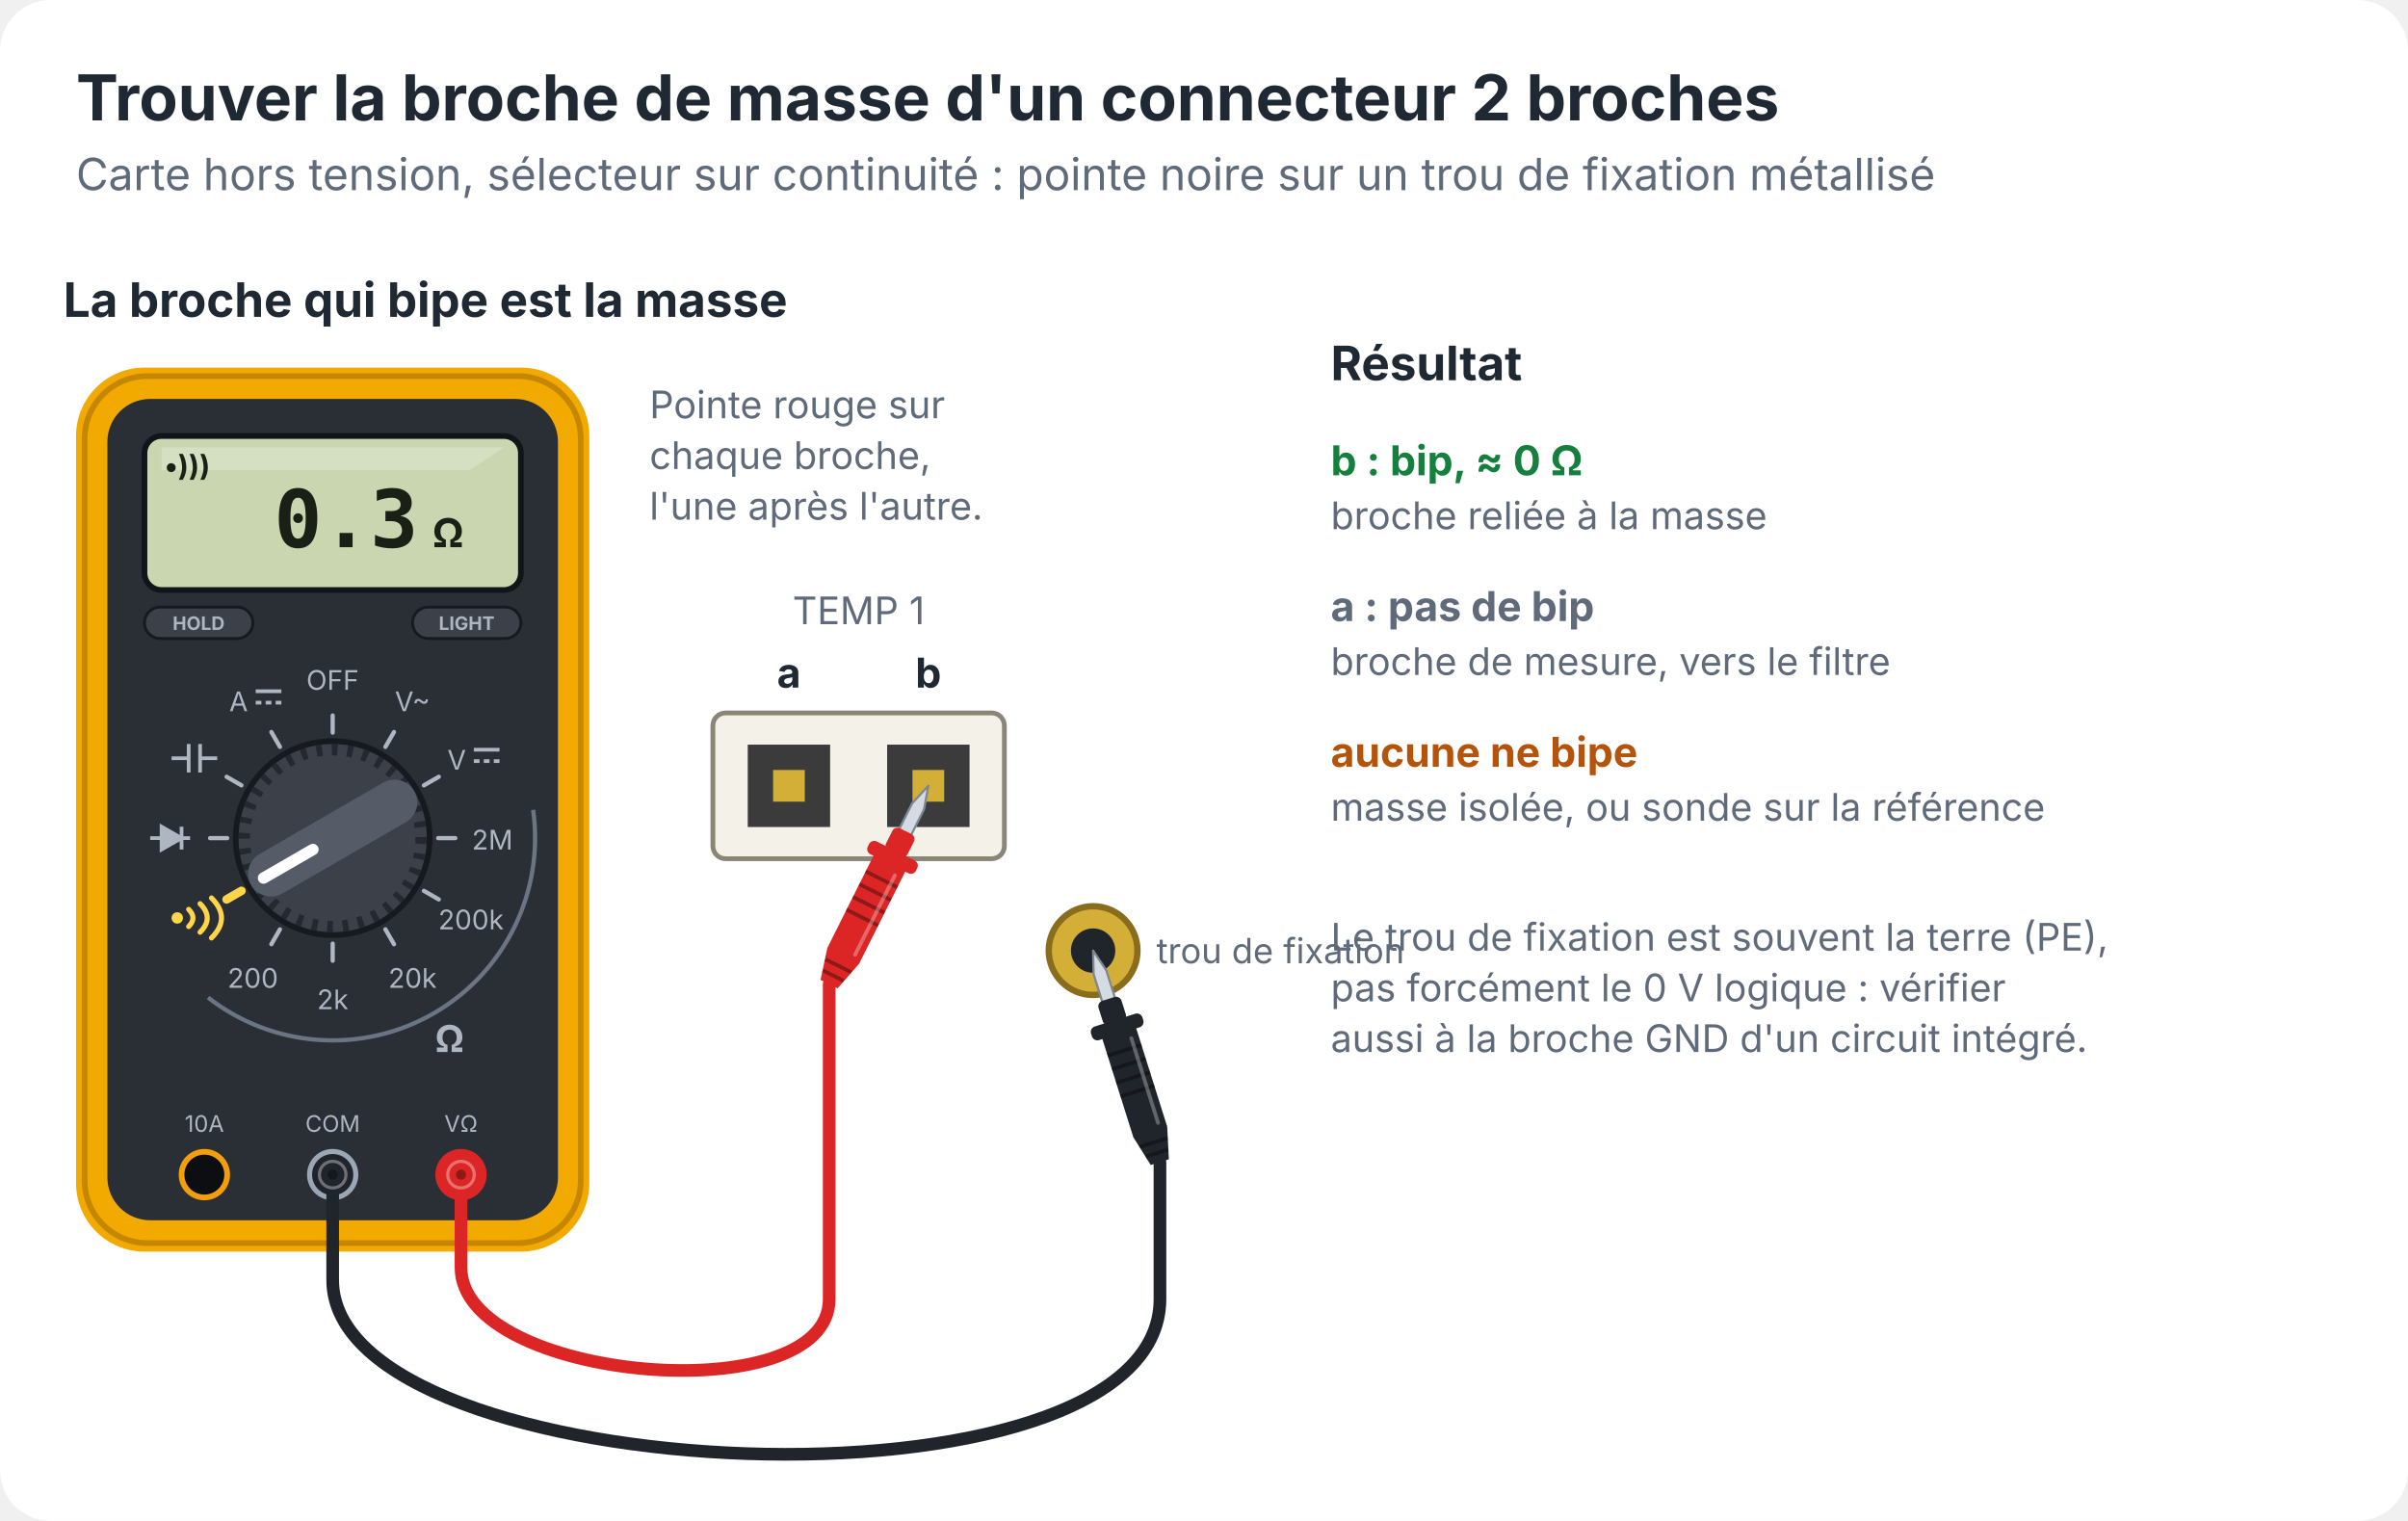
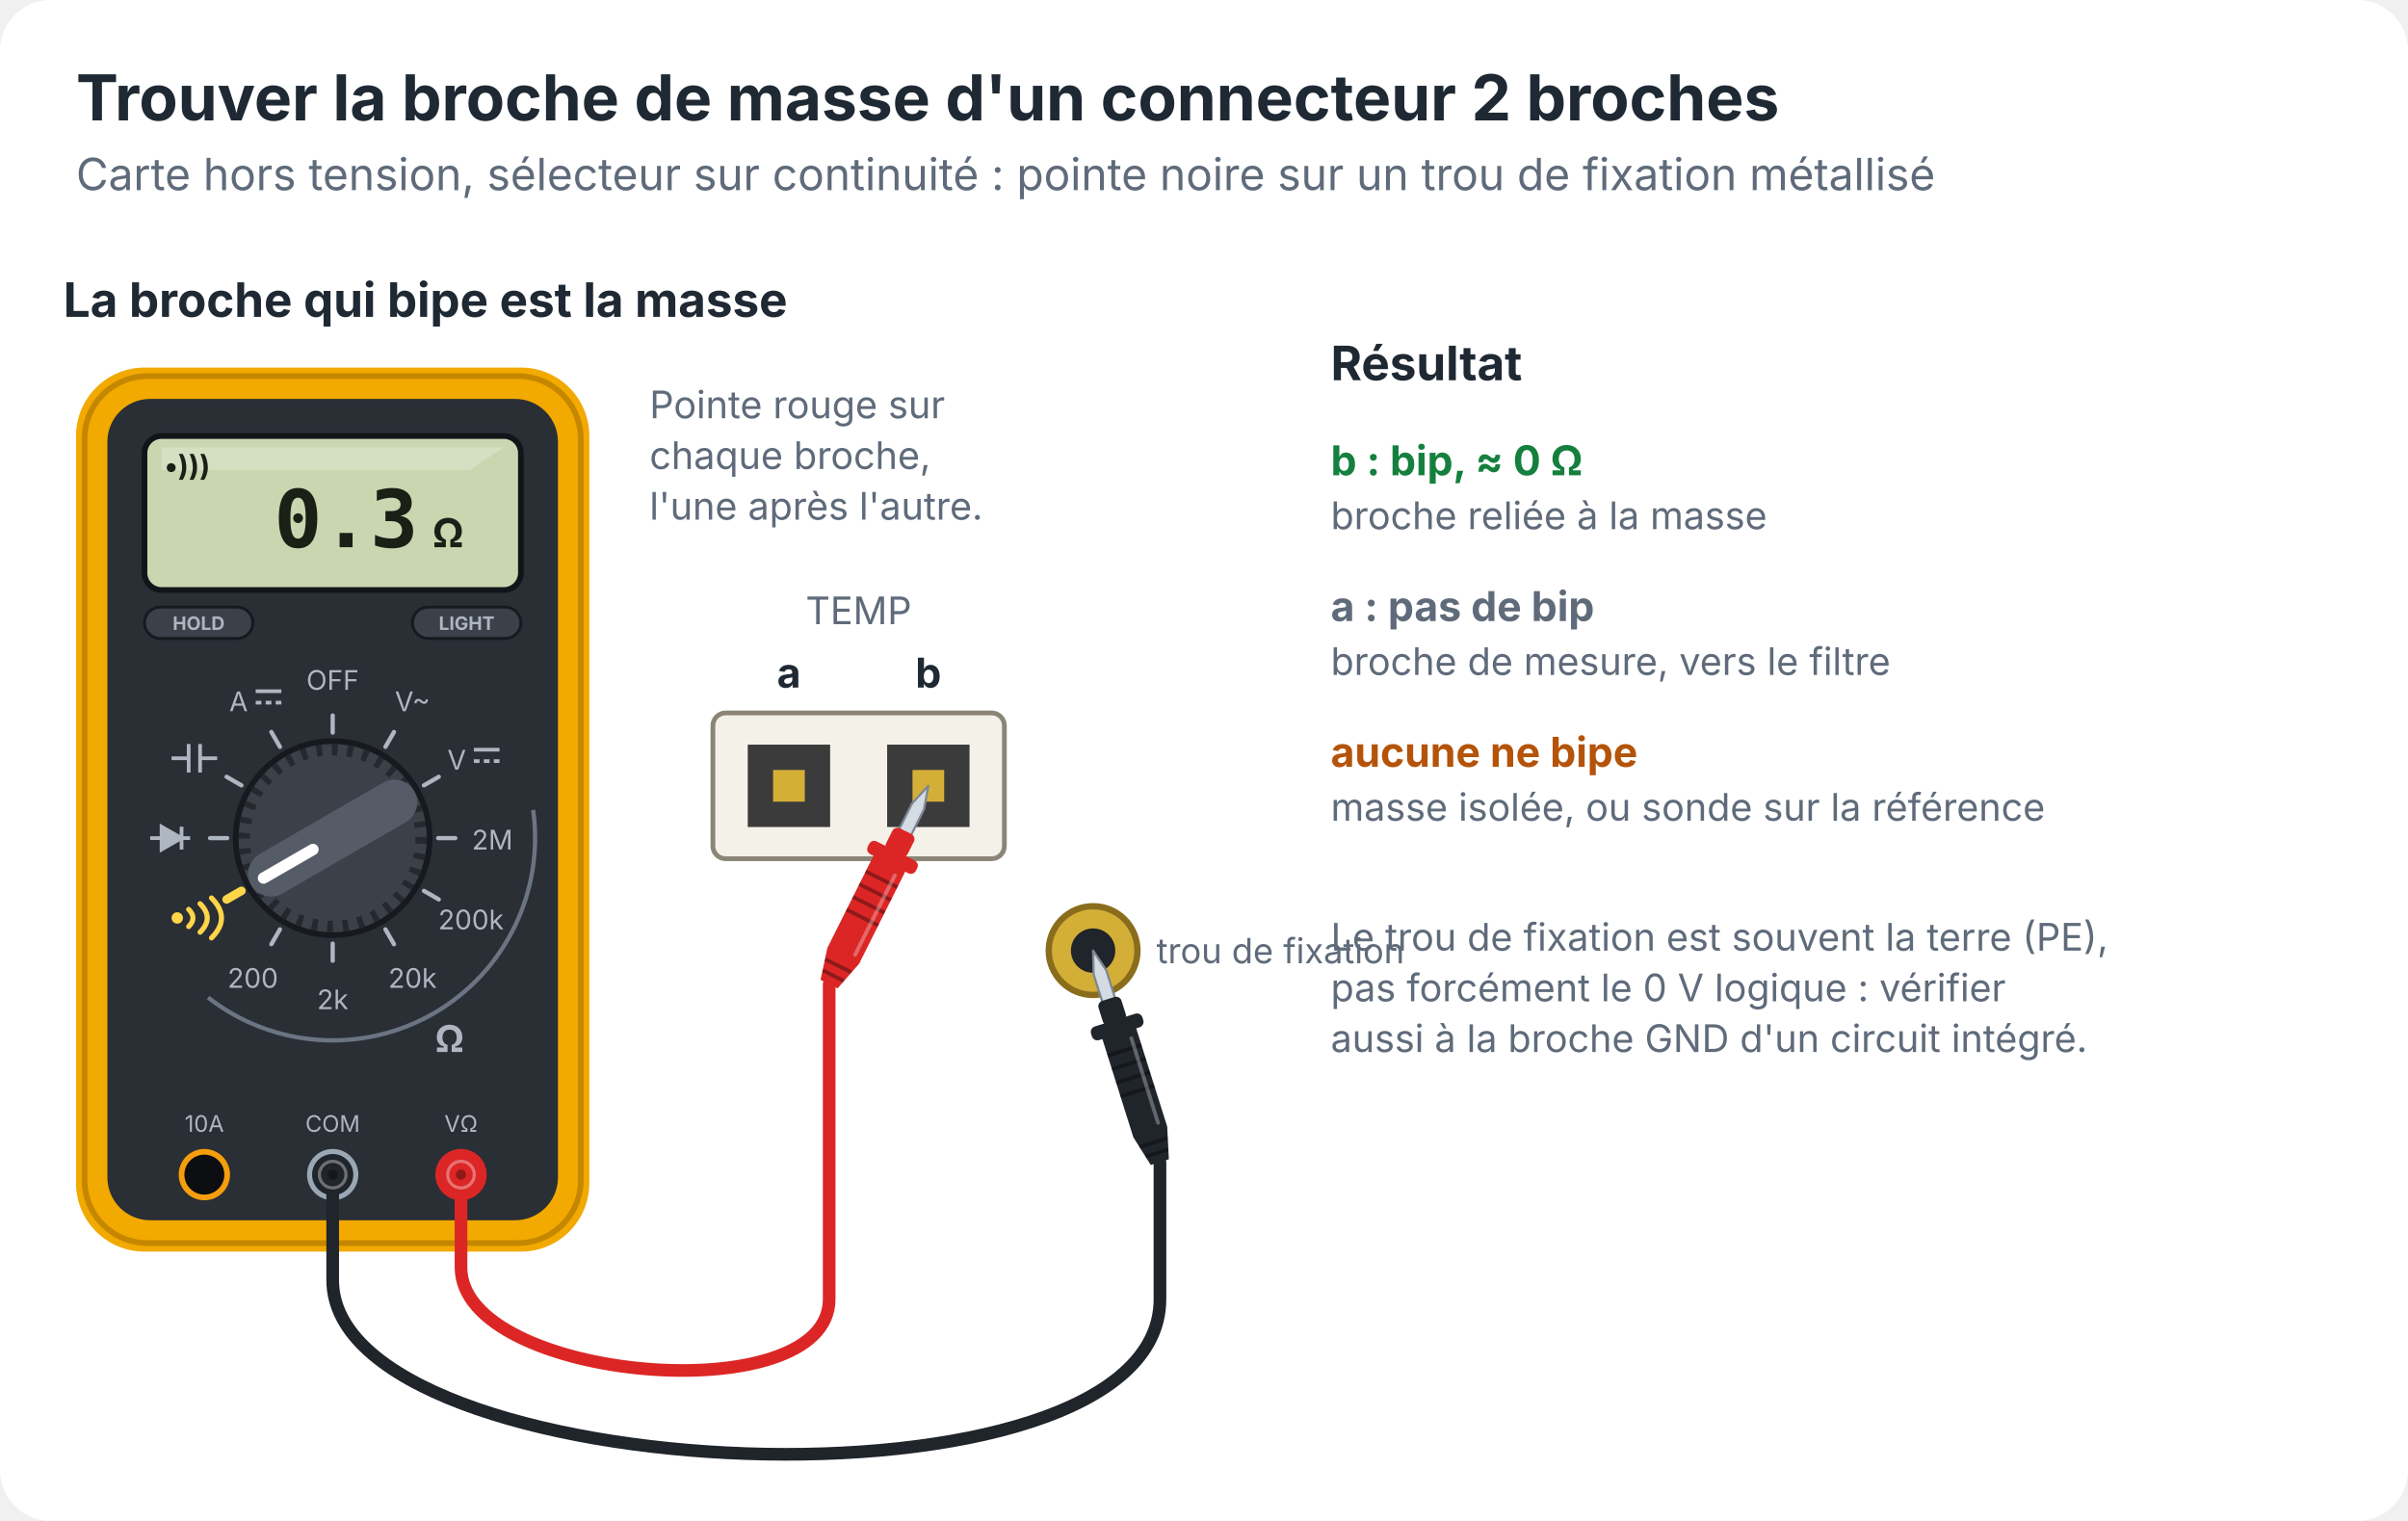
<svg xmlns="http://www.w3.org/2000/svg" viewBox="0 0 760 480" role="img" aria-labelledby="t d" font-family="system-ui, -apple-system, Segoe UI, sans-serif">
  <style>
    .bg{fill:#ffffff}.fg{fill:#1f2933}.mut{fill:#5f6b7a}
    .wire{stroke:#1f2933;stroke-width:3;fill:none;stroke-linecap:round;stroke-linejoin:round}
    .panel{fill:#f3f5f8;stroke:#d5dbe3}.grid{stroke:#d5dbe3;stroke-width:1.5;stroke-dasharray:5 5;fill:none}
    .ok{fill:#15803d}.no{fill:#b91c1c}.warn{fill:#b45309}.blue{fill:#2563eb}.amber{fill:#b45309}
    .blk{stroke:#20242b}.blkf{fill:#20242b}
    .flow{fill:none;stroke-width:4;stroke-linecap:round;stroke-dasharray:1 13;animation:run 1.1s linear infinite}
    .fb{stroke:#2563eb}.fa{stroke:#d97706}.fr{stroke:#dc2626}
    @keyframes run{to{stroke-dashoffset:-14}}
    @media (prefers-reduced-motion: reduce){.flow{animation:none}}
    @media (prefers-color-scheme: dark){
      .bg{fill:#0d1117}.fg{fill:#e6edf3}.mut{fill:#9aa7b4}.wire{stroke:#c9d1d9}
      .panel{fill:#161b22;stroke:#30363d}.grid{stroke:#30363d}
      .ok{fill:#4ade80}.no{fill:#f87171}.warn{fill:#fbbf24}.blue{fill:#60a5fa}.amber{fill:#fbbf24}
      .blk{stroke:#8b949e}.blkf{fill:#8b949e}.fb{stroke:#60a5fa}.fa{stroke:#fbbf24}.fr{stroke:#f87171}
    }
  </style>
  <rect class="bg" width="760" height="480" rx="16" />
  <text class="fg" x="24" y="38" font-size="20" font-weight="700">Trouver la broche de masse d'un connecteur 2 broches</text>
  <text class="mut" x="24" y="60" font-size="14">Carte hors tension, sélecteur sur continuité : pointe noire sur un trou de fixation métallisé</text>
  <text class="fg" x="20" y="100" font-size="15" font-weight="700">La broche qui bipe est la masse</text>
  <g data-sel="BEEP" transform="translate(24 116) scale(0.9)">
    <rect width="180" height="310" rx="24" fill="#f2a900" />
    <rect x="3" y="3" width="174" height="304" rx="22" fill="none" stroke="#c58700" stroke-width="2" />
    <rect x="11" y="11" width="158" height="288" rx="15" fill="#2a2e35" />
    <rect x="24" y="24" width="132" height="54" rx="6" fill="#c9d6b0" stroke="#11151a" stroke-width="2" />
    <path d="M30 28 H150 L138 36 H30 Z" fill="#ffffff" fill-opacity="0.22" />
    <rect x="24" y="84" width="38" height="11" rx="5.5" fill="#3b4049" stroke="#16191e" />
    <text x="43" y="92" font-size="6.5" font-weight="700" text-anchor="middle" fill="#aeb6c2">HOLD</text>
    <rect x="118" y="84" width="38" height="11" rx="5.5" fill="#3b4049" stroke="#16191e" />
    <text x="137" y="92" font-size="6.5" font-weight="700" text-anchor="middle" fill="#aeb6c2">LIGHT</text>
    <text x="31" y="38" font-size="10" font-weight="700" fill="#1a2016">•)))</text>
    <text x="120" y="63" font-size="28" font-weight="700" text-anchor="end" font-family="ui-monospace, Menlo, Consolas, monospace" fill="#1a2016">0.3</text>
    <text x="125" y="63" font-size="14" font-weight="700" fill="#1a2016">Ω</text>
    <path d="M160.3 155.1 A71 71 0 0 1 46.3 220.9" fill="none" stroke="#6b7482" stroke-width="1.5" />
    <text x="131.0" y="240.0" font-size="13" font-weight="700" text-anchor="middle" fill="#aeb6c2">Ω</text>
    <path d="M90.0 128.0 L90.0 122.0" stroke="#aeb6c2" stroke-width="1.5" stroke-linecap="round" />
    <text x="90.0" y="113.0" font-size="9.5" text-anchor="middle" fill="#aeb6c2">OFF</text>
    <path d="M108.5 133.0 L111.5 127.8" stroke="#aeb6c2" stroke-width="1.5" stroke-linecap="round" />
    <text x="118.0" y="120.5" font-size="9.5" text-anchor="middle" fill="#aeb6c2">V~</text>
    <path d="M122.0 146.5 L127.2 143.5" stroke="#aeb6c2" stroke-width="1.5" stroke-linecap="round" />
    <text x="133.5" y="141.0" font-size="9.5" text-anchor="middle" fill="#aeb6c2">V</text>
    <path d="M139.5 134.0 h9 M139.5 138.0 h2 m1.5 0 h2 m1.5 0 h2" stroke="#aeb6c2" stroke-width="1.3" fill="none" />
    <path d="M127.0 165.0 L133.0 165.0" stroke="#aeb6c2" stroke-width="1.5" stroke-linecap="round" />
    <text x="146.0" y="169.0" font-size="9.5" text-anchor="middle" fill="#aeb6c2">2M</text>
    <path d="M122.0 183.5 L127.2 186.5" stroke="#aeb6c2" stroke-width="1.5" stroke-linecap="round" />
    <text x="138.5" y="197.0" font-size="9.5" text-anchor="middle" fill="#aeb6c2">200k</text>
    <path d="M108.5 197.0 L111.5 202.2" stroke="#aeb6c2" stroke-width="1.5" stroke-linecap="round" />
    <text x="118.0" y="217.5" font-size="9.5" text-anchor="middle" fill="#aeb6c2">20k</text>
    <path d="M90.0 202.0 L90.0 208.0" stroke="#aeb6c2" stroke-width="1.5" stroke-linecap="round" />
    <text x="90.0" y="225.0" font-size="9.5" text-anchor="middle" fill="#aeb6c2">2k</text>
    <path d="M71.5 197.0 L68.5 202.2" stroke="#aeb6c2" stroke-width="1.5" stroke-linecap="round" />
    <text x="62.0" y="217.5" font-size="9.5" text-anchor="middle" fill="#aeb6c2">200</text>
    <path d="M58.0 183.5 L52.8 186.5" stroke="#ffd54a" stroke-width="3" stroke-linecap="round" />
    <circle cx="35.5" cy="193.0" r="2" fill="#ffd54a" />
    <path d="M39.5 190.0 q3 3 0 6 M43.5 188.0 q5 5 0 10 M47.5 186.0 q7 7 0 14" stroke="#ffd54a" stroke-width="1.8" fill="none" stroke-linecap="round" />
    <path d="M53.0 165.0 L47.0 165.0" stroke="#aeb6c2" stroke-width="1.5" stroke-linecap="round" />
    <path d="M26.0 165.0 h14 M30.0 161.0 v8 l7 -4 z M37.0 161.0 v8" stroke="#aeb6c2" stroke-width="1.3" fill="#aeb6c2" />
    <path d="M58.0 146.5 L52.8 143.5" stroke="#aeb6c2" stroke-width="1.5" stroke-linecap="round" />
    <path d="M33.5 137.0 h6 M39.5 132.0 v10 M43.5 132.0 v10 M43.5 137.0 h6" stroke="#aeb6c2" stroke-width="1.3" fill="none" />
    <path d="M71.5 133.0 L68.5 127.8" stroke="#aeb6c2" stroke-width="1.5" stroke-linecap="round" />
    <text x="57.0" y="120.5" font-size="9.5" text-anchor="middle" fill="#aeb6c2">A</text>
    <path d="M63.0 113.5 h9 M63.0 117.5 h2 m1.5 0 h2 m1.5 0 h2" stroke="#aeb6c2" stroke-width="1.3" fill="none" />
    <circle cx="90" cy="165" r="34" fill="#3b4049" stroke="#16191e" stroke-width="2" />
    <circle cx="90" cy="165" r="31" fill="none" stroke="#16191e" stroke-opacity="0.6" stroke-width="4" stroke-dasharray="2 3.4" />
    <g transform="rotate(240 90 165)">
      <rect x="82" y="132" width="16" height="66" rx="8" fill="#555c68" />
      <path d="M90 137 V157" stroke="#ffffff" stroke-width="4" stroke-linecap="round" />
    </g>
    <text x="45" y="268" font-size="8" text-anchor="middle" fill="#aeb6c2">10A</text>
    <circle cx="45" cy="283" r="8" fill="#0c0e11" stroke="#f59e0b" stroke-width="2" />
    <text x="90" y="268" font-size="8" text-anchor="middle" fill="#aeb6c2">COM</text>
    <circle cx="90" cy="283" r="8" fill="#0c0e11" stroke="#9aa7b4" stroke-width="2" />
    <text x="135" y="268" font-size="8" text-anchor="middle" fill="#aeb6c2">VΩ</text>
    <circle cx="135" cy="283" r="8" fill="#0c0e11" stroke="#dc2626" stroke-width="2" />
  </g>
  <text class="mut" x="205" y="132" font-size="12">Pointe rouge sur</text>
  <text class="mut" x="205" y="148" font-size="12">chaque broche,</text>
  <text class="mut" x="205" y="164" font-size="12">l'une après l'autre.</text>
  <rect x="225" y="225" width="92" height="46" rx="4" fill="#f4f1e8" stroke="#8a8577" stroke-width="1.5" />
  <rect x="236" y="235" width="26" height="26" fill="#3b3b3b" />
  <rect x="244" y="243" width="10" height="10" fill="#d4af37" />
  <text class="fg" x="249" y="217" font-size="13" text-anchor="middle" font-weight="700">a</text>
  <rect x="280" y="235" width="26" height="26" fill="#3b3b3b" />
  <rect x="288" y="243" width="10" height="10" fill="#d4af37" />
  <text class="fg" x="293" y="217" font-size="13" text-anchor="middle" font-weight="700">b</text>
-   <text class="mut" x="271" y="197" font-size="12" text-anchor="middle">TEMP 1</text>
+   <text class="mut" x="271" y="197" font-size="12" text-anchor="middle">TEMP</text>
  <circle cx="345" cy="300" r="14" fill="#d4af37" stroke="#8a6d1c" stroke-width="2" />
  <circle cx="345" cy="300" r="7" fill="#20242b" />
  <text class="mut" x="365" y="304" font-size="11">trou de fixation</text>
  <path stroke="#dc2626" stroke-width="4" fill="none" stroke-linecap="round" d="M145.5 370.7 V400 C145.5 436 261.7 446 261.7 410 L261.7 310.6" />
  <circle fill="#dc2626" cx="145.5" cy="370.7" r="6.5" />
  <circle cx="145.5" cy="370.7" r="4.2" fill="none" stroke="#ffffff" stroke-opacity="0.35" stroke-width="1" />
  <circle cx="145.5" cy="370.7" r="1.6" fill="#000000" fill-opacity="0.35" />
  <g data-probe="red" transform="translate(293.0 248.0) rotate(116.6)">
    <path d="M0 0 L7.2 -2.1 H17.0 V2.1 H7.2 Z" fill="#d5dbe3" stroke="#7d8794" stroke-width="0.7" stroke-linejoin="round" />
    <rect fill="#dc2626" x="16.0" y="-3.8" width="8" height="7.6" rx="1.8" />
    <path fill="#dc2626" d="M26.0 -5.6 H60.0 L70.0 -3 V3 L60.0 5.6 H26.0 Z" stroke-linejoin="round" />
    <rect fill="#dc2626" x="23.0" y="-8.5" width="4.5" height="17" rx="1.8" />
    <path d="M33.0 -5.6 v11.2 M37.5 -5.6 v11.2 M42.0 -5.6 v11.2 M46.5 -5.6 v11.2 M63.5 -4.6 v9.2 M67.0 -3.7 v7.4" stroke="#000000" stroke-opacity="0.35" stroke-width="1.2" fill="none" />
    <path d="M30.0 -3.2 H58.0" stroke="#ffffff" stroke-opacity="0.3" stroke-width="1.2" stroke-linecap="round" />
  </g>
  <path class="blk" stroke-width="4" fill="none" stroke-linecap="round" d="M105.0 370.7 V404 C105.0 470 366.1 482 366.1 410 L366.1 366.8" />
  <circle class="blkf" cx="105.0" cy="370.7" r="6.5" />
  <circle cx="105.0" cy="370.7" r="4.2" fill="none" stroke="#ffffff" stroke-opacity="0.35" stroke-width="1" />
  <circle cx="105.0" cy="370.7" r="1.6" fill="#000000" fill-opacity="0.35" />
  <g data-probe="black" transform="translate(345.0 300.0) rotate(72.5)">
    <path d="M0 0 L7.2 -2.1 H17.0 V2.1 H7.2 Z" fill="#d5dbe3" stroke="#7d8794" stroke-width="0.7" stroke-linejoin="round" />
    <rect class="blkf" x="16.0" y="-3.8" width="8" height="7.6" rx="1.8" />
    <path class="blkf" d="M26.0 -5.6 H60.0 L70.0 -3 V3 L60.0 5.6 H26.0 Z" stroke-linejoin="round" />
    <rect class="blkf" x="23.0" y="-8.5" width="4.5" height="17" rx="1.8" />
    <path d="M33.0 -5.6 v11.2 M37.5 -5.6 v11.2 M42.0 -5.6 v11.2 M46.5 -5.6 v11.2 M63.5 -4.6 v9.2 M67.0 -3.7 v7.4" stroke="#000000" stroke-opacity="0.35" stroke-width="1.2" fill="none" />
    <path d="M30.0 -3.2 H58.0" stroke="#ffffff" stroke-opacity="0.3" stroke-width="1.2" stroke-linecap="round" />
  </g>
  <text class="fg" x="420" y="120" font-size="15" font-weight="700">Résultat</text>
  <text class="ok" x="420" y="150" font-size="13" font-weight="700">b : bip, ≈ 0 Ω</text>
  <text class="mut" x="420" y="167" font-size="12">broche reliée à la masse</text>
  <text class="mut" x="420" y="196" font-size="13" font-weight="700">a : pas de bip</text>
  <text class="mut" x="420" y="213" font-size="12">broche de mesure, vers le filtre</text>
  <text class="warn" x="420" y="242" font-size="13" font-weight="700">aucune ne bipe</text>
  <text class="mut" x="420" y="259" font-size="12">masse isolée, ou sonde sur la référence</text>
  <text class="mut" x="420" y="300" font-size="12">Le trou de fixation est souvent la terre (PE),</text>
  <text class="mut" x="420" y="316" font-size="12">pas forcément le 0 V logique : vérifier</text>
  <text class="mut" x="420" y="332" font-size="12">aussi à la broche GND d'un circuit intégré.</text>
</svg>
